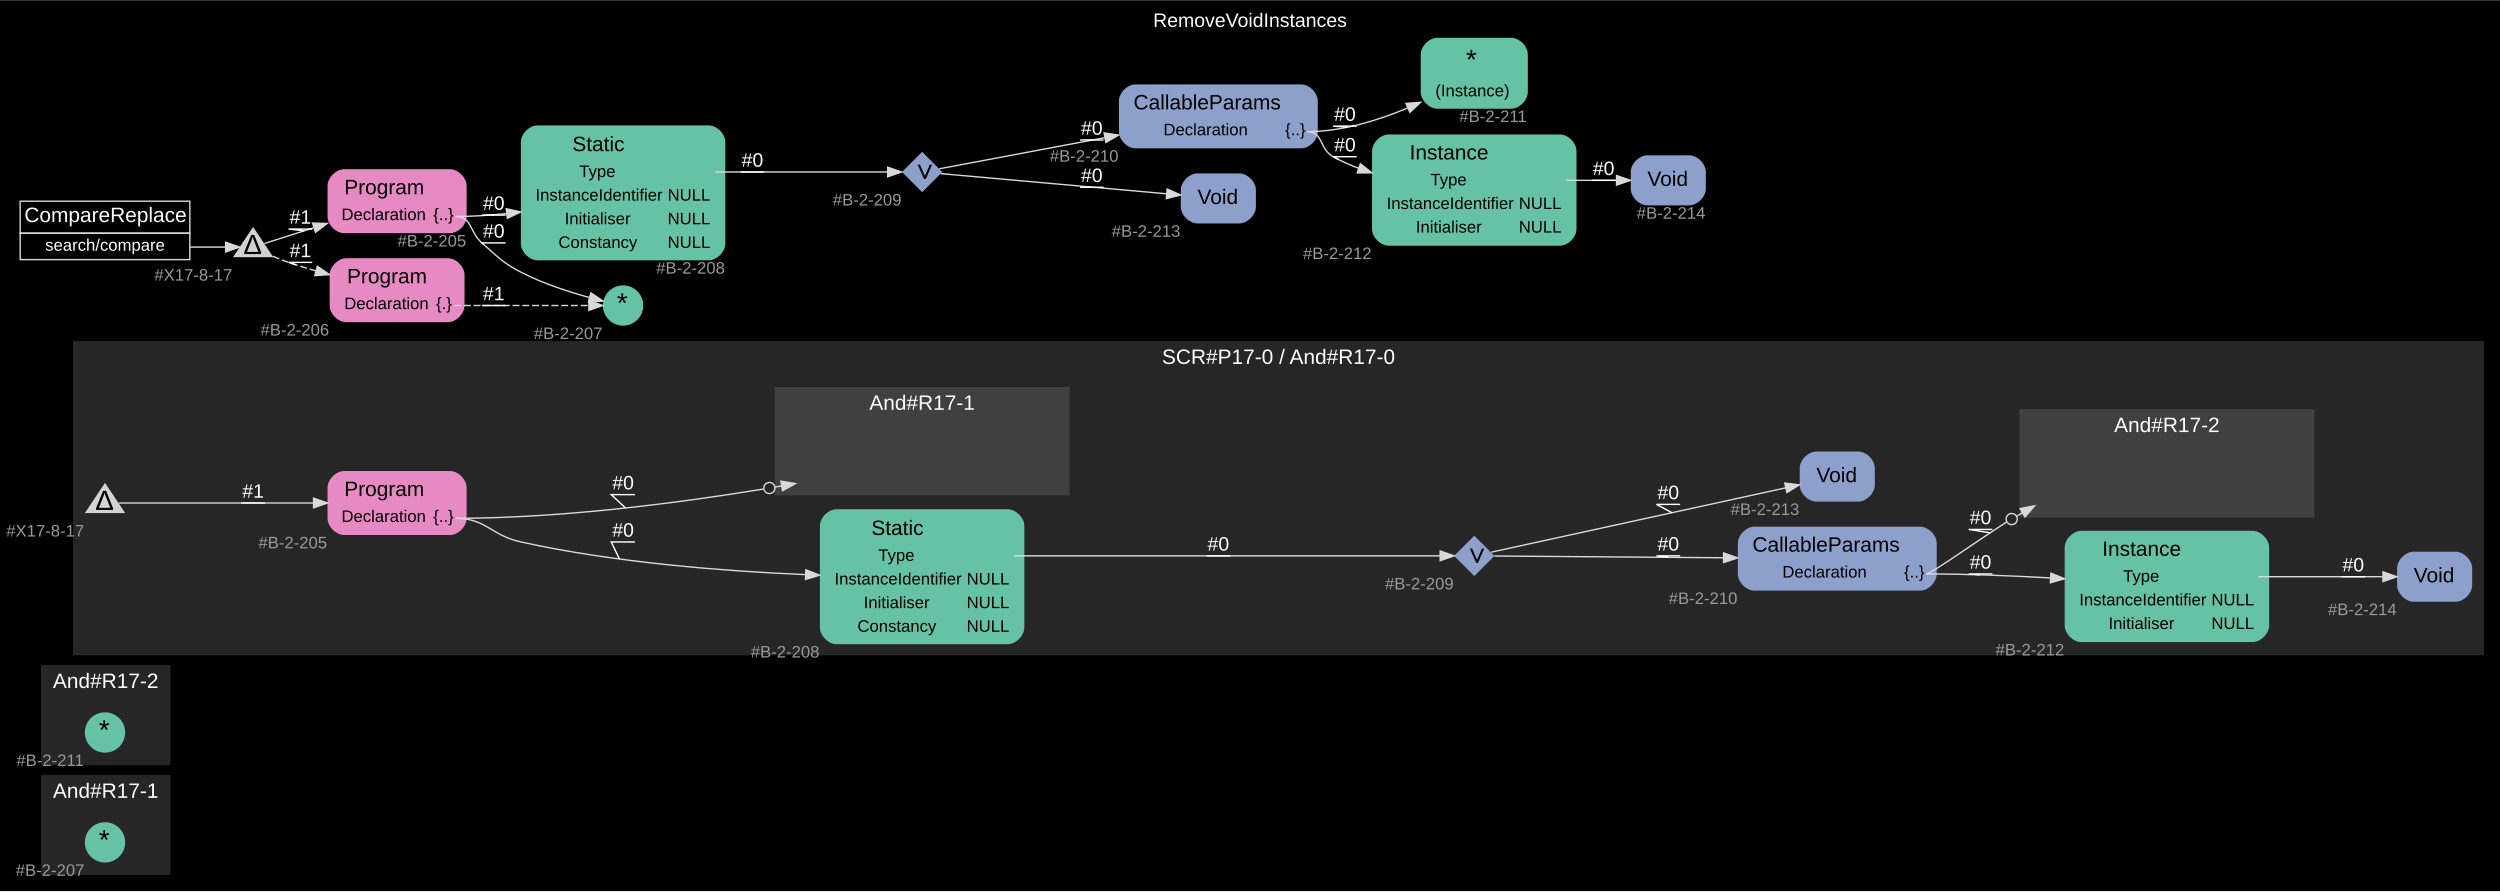
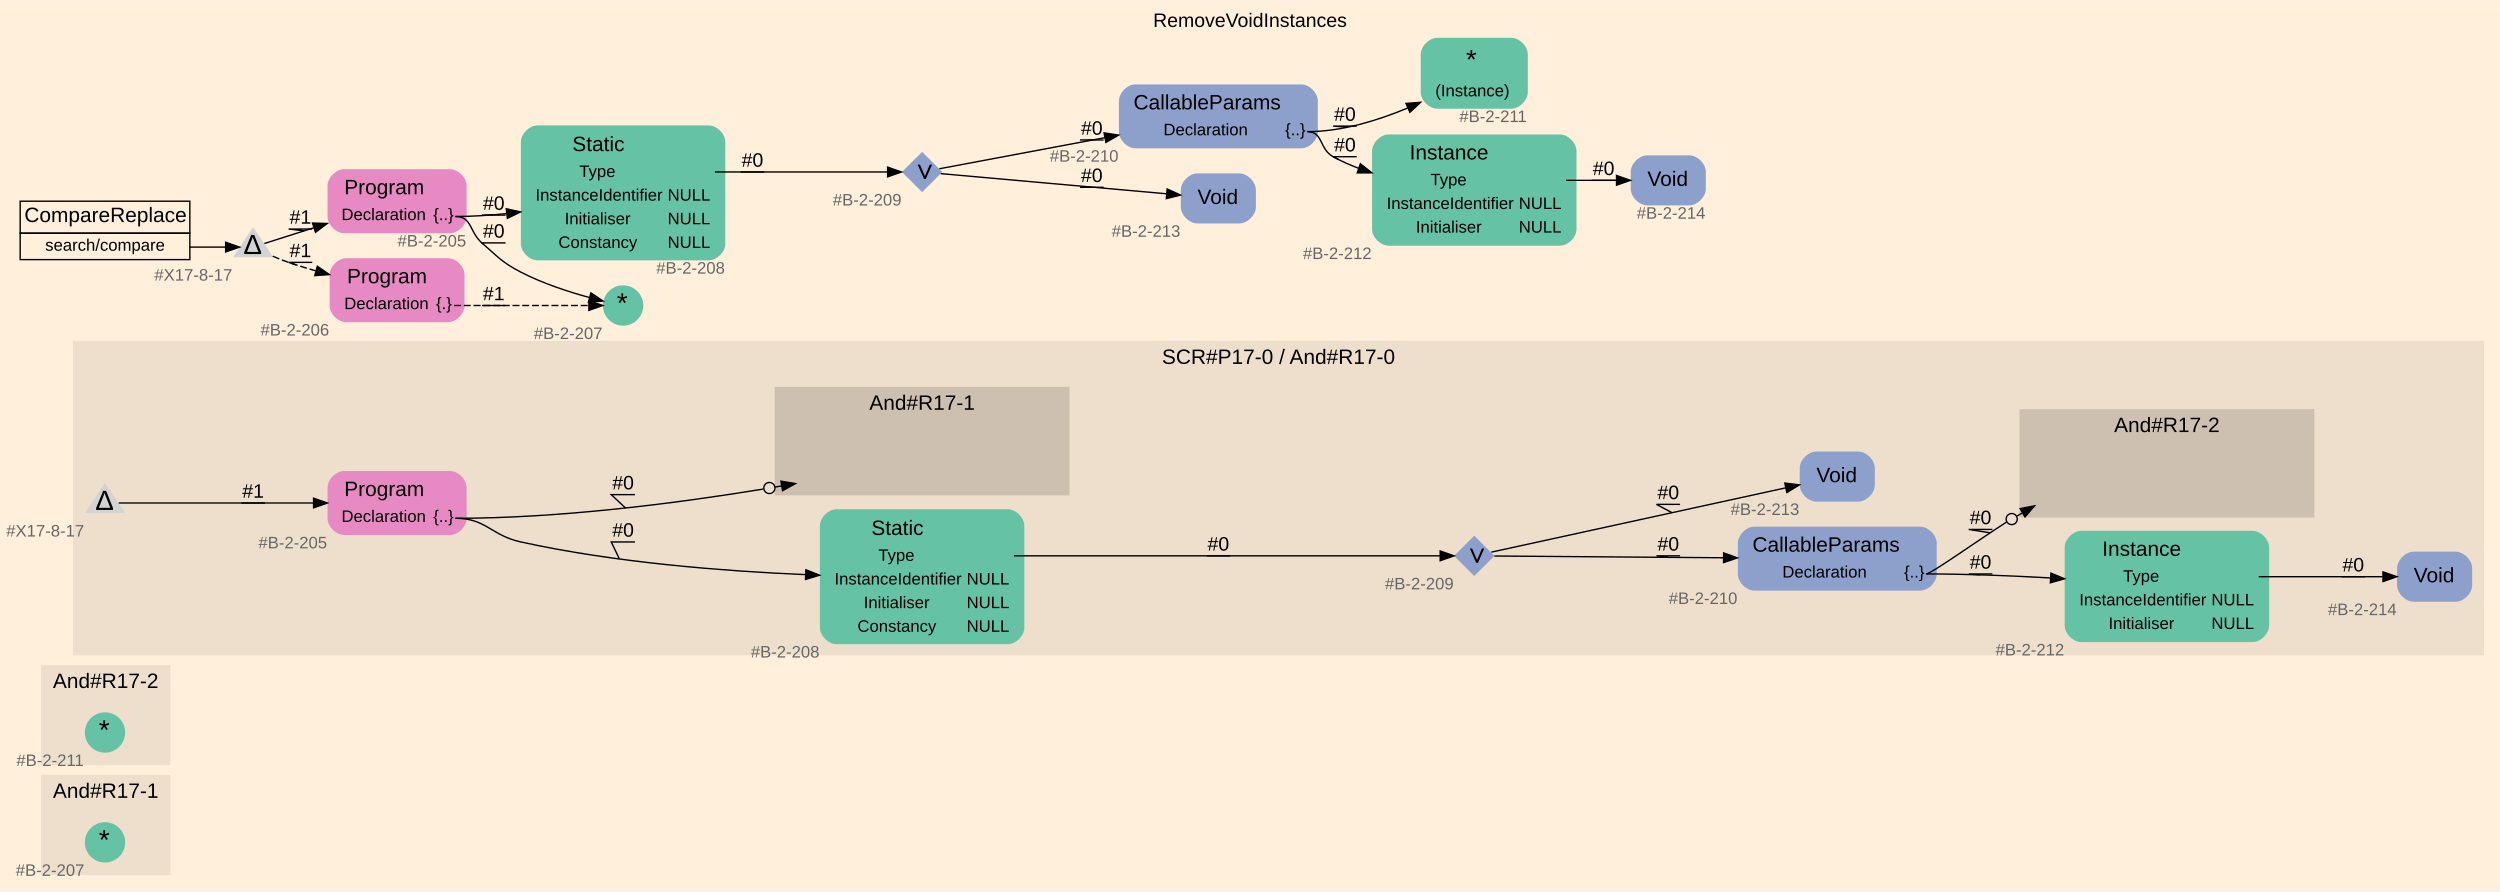
<svg xmlns="http://www.w3.org/2000/svg" width="1798pt" height="641pt" viewBox="0.00 0.00 1797.50 640.50">
  <g id="graph0" class="graph" transform="scale(1 1) rotate(0) translate(4 636.5)">
-     <polygon fill="#000000" stroke="transparent" points="-4,4 -4,-636.5 1793.5,-636.5 1793.5,4 -4,4" />
-     <text text-anchor="middle" x="894.75" y="-617.3" font-family="Arial" font-size="14.00" fill="#ffffff">RemoveVoidInstances</text>
+     <polygon fill="#ffefdb" stroke="transparent" points="-4,4 -4,-636.5 1793.5,-636.5 1793.5,4 -4,4" />
+     <text text-anchor="middle" x="894.75" y="-617.3" font-family="Arial" font-size="14.00" fill="#000000">RemoveVoidInstances</text>
    <g id="clust1" class="cluster">
-       <polygon fill="#262626" stroke="#262626" points="26,-8 26,-79 118,-79 118,-8 26,-8" />
-       <text text-anchor="middle" x="72" y="-63" font-family="Arial" font-size="15.00" fill="#ffffff">And#R17-1</text>
+       <polygon fill="#eedfcc" stroke="#eedfcc" points="26,-8 26,-79 118,-79 118,-8 26,-8" />
+       <text text-anchor="middle" x="72" y="-63" font-family="Arial" font-size="15.00" fill="#000000">And#R17-1</text>
    </g>
    <g id="clust2" class="cluster">
-       <polygon fill="#262626" stroke="#262626" points="26,-87 26,-158 118,-158 118,-87 26,-87" />
-       <text text-anchor="middle" x="72" y="-142" font-family="Arial" font-size="15.00" fill="#ffffff">And#R17-2</text>
+       <polygon fill="#eedfcc" stroke="#eedfcc" points="26,-87 26,-158 118,-158 118,-87 26,-87" />
+       <text text-anchor="middle" x="72" y="-142" font-family="Arial" font-size="15.00" fill="#000000">And#R17-2</text>
    </g>
    <g id="clust3" class="cluster">
-       <polygon fill="#262626" stroke="#262626" points="49,-166 49,-391 1781.5,-391 1781.5,-166 49,-166" />
-       <text text-anchor="middle" x="915.25" y="-375" font-family="Arial" font-size="15.00" fill="#ffffff">SCR#P17-0 / And#R17-0</text>
+       <polygon fill="#eedfcc" stroke="#eedfcc" points="49,-166 49,-391 1781.5,-391 1781.5,-166 49,-166" />
+       <text text-anchor="middle" x="915.25" y="-375" font-family="Arial" font-size="15.00" fill="#000000">SCR#P17-0 / And#R17-0</text>
    </g>
    <g id="clust4" class="cluster">
-       <polygon fill="#404040" stroke="#404040" points="553.5,-281 553.5,-358 764.5,-358 764.5,-281 553.5,-281" />
-       <text text-anchor="middle" x="659" y="-342" font-family="Arial" font-size="15.00" fill="#ffffff">And#R17-1</text>
+       <polygon fill="#cdc0b0" stroke="#cdc0b0" points="553.5,-281 553.5,-358 764.5,-358 764.5,-281 553.5,-281" />
+       <text text-anchor="middle" x="659" y="-342" font-family="Arial" font-size="15.00" fill="#000000">And#R17-1</text>
    </g>
    <g id="clust5" class="cluster">
-       <polygon fill="#404040" stroke="#404040" points="1448.5,-265 1448.5,-342 1659.5,-342 1659.5,-265 1448.5,-265" />
-       <text text-anchor="middle" x="1554" y="-326" font-family="Arial" font-size="15.00" fill="#ffffff">And#R17-2</text>
+       <polygon fill="#cdc0b0" stroke="#cdc0b0" points="1448.5,-265 1448.5,-342 1659.5,-342 1659.5,-265 1448.5,-265" />
+       <text text-anchor="middle" x="1554" y="-326" font-family="Arial" font-size="15.00" fill="#000000">And#R17-2</text>
    </g>
    <g id="node1" class="node">
      <ellipse fill="#66c2a5" stroke="#000000" stroke-width="0" cx="71.5" cy="-31" rx="14.5" ry="14.5" />
      <text text-anchor="start" x="67" y="-26" font-family="Arial" font-size="20.00" fill="#000000">*</text>
-       <text text-anchor="middle" x="32" y="-6.9" font-family="Arial" font-size="12.00" fill="#999999">#B-2-207</text>
+       <text text-anchor="middle" x="32" y="-6.9" font-family="Arial" font-size="12.00" fill="#666666">#B-2-207</text>
    </g>
    <g id="node2" class="node">
      <ellipse fill="#66c2a5" stroke="#000000" stroke-width="0" cx="71.5" cy="-110" rx="14.5" ry="14.5" />
      <text text-anchor="start" x="67" y="-105" font-family="Arial" font-size="20.00" fill="#000000">*</text>
-       <text text-anchor="middle" x="32" y="-85.9" font-family="Arial" font-size="12.00" fill="#999999">#B-2-211</text>
+       <text text-anchor="middle" x="32" y="-85.9" font-family="Arial" font-size="12.00" fill="#666666">#B-2-211</text>
    </g>
    <g id="node3" class="node">
      <polygon fill="#d3d3d3" stroke="#000000" stroke-width="0" points="71.5,-289.5 57,-267.75 86,-267.75 71.5,-289.5" />
      <text text-anchor="start" x="64.5" y="-270" font-family="Arial" font-size="20.00" fill="#000000">Δ</text>
-       <text text-anchor="middle" x="28.5" y="-250.9" font-family="Arial" font-size="12.00" fill="#999999">#X17-8-17</text>
+       <text text-anchor="middle" x="28.5" y="-250.9" font-family="Arial" font-size="12.00" fill="#666666">#X17-8-17</text>
    </g>
    <g id="node4" class="node">
      <path fill="#e78ac3" stroke="transparent" d="M319.5,-298C319.5,-298 243.5,-298 243.5,-298 237.5,-298 231.5,-292 231.5,-286 231.5,-286 231.5,-264 231.5,-264 231.5,-258 237.5,-252 243.5,-252 243.5,-252 319.5,-252 319.5,-252 325.5,-252 331.5,-258 331.5,-264 331.5,-264 331.5,-286 331.5,-286 331.5,-292 325.5,-298 319.5,-298" />
      <text text-anchor="start" x="243.5" y="-280" font-family="Arial" font-size="15.00" fill="#000000">Program</text>
      <text text-anchor="start" x="241.5" y="-261.4" font-family="Arial" font-size="12.00" fill="#000000">Declaration</text>
      <text text-anchor="start" x="307.5" y="-261.4" font-family="Arial" font-size="12.00" fill="#000000">{..}</text>
-       <text text-anchor="middle" x="206.5" y="-242.4" font-family="Arial" font-size="12.00" fill="#999999">#B-2-205</text>
+       <text text-anchor="middle" x="206.5" y="-242.4" font-family="Arial" font-size="12.00" fill="#666666">#B-2-205</text>
    </g>
    <g id="edge1" class="edge">
-       <path fill="none" stroke="#d9d9d9" d="M81.347,-275C105.951,-275 171.685,-275 221.161,-275" />
-       <polygon fill="#d9d9d9" stroke="#d9d9d9" points="221.451,-278.5 231.451,-275 221.451,-271.5 221.451,-278.5" />
-       <text text-anchor="middle" x="178" y="-278.8" font-family="Arial" font-size="14.00" fill="#ffffff">#1</text>
-       <polyline fill="none" stroke="#ffffff" points="186.5,-275 169.5,-275 178.102,-275 " />
+       <path fill="none" stroke="#000000" d="M81.347,-275C105.951,-275 171.685,-275 221.161,-275" />
+       <polygon fill="#000000" stroke="#000000" points="221.451,-278.5 231.451,-275 221.451,-271.5 221.451,-278.5" />
+       <text text-anchor="middle" x="178" y="-278.8" font-family="Arial" font-size="14.00" fill="#000000">#1</text>
+       <polyline fill="none" stroke="#000000" points="186.5,-275 169.5,-275 178.102,-275 " />
    </g>
    <g id="node6" class="node">
      <path fill="#66c2a5" stroke="transparent" d="M720.5,-270.5C720.5,-270.5 597.5,-270.5 597.5,-270.5 591.5,-270.5 585.5,-264.5 585.5,-258.5 585.5,-258.5 585.5,-185.5 585.5,-185.5 585.5,-179.5 591.5,-173.5 597.5,-173.5 597.5,-173.5 720.5,-173.5 720.5,-173.5 726.5,-173.5 732.5,-179.5 732.5,-185.5 732.5,-185.5 732.5,-258.5 732.5,-258.5 732.5,-264.5 726.5,-270.5 720.5,-270.5" />
      <text text-anchor="start" x="622.5" y="-252" font-family="Arial" font-size="15.00" fill="#000000">Static</text>
      <text text-anchor="start" x="627.5" y="-233.4" font-family="Arial" font-size="12.00" fill="#000000">Type</text>
      <text text-anchor="start" x="596" y="-216.4" font-family="Arial" font-size="12.00" fill="#000000">InstanceIdentifier</text>
      <text text-anchor="start" x="691" y="-216.4" font-family="Arial" font-size="12.00" fill="#000000">NULL</text>
      <text text-anchor="start" x="617" y="-199.4" font-family="Arial" font-size="12.00" fill="#000000">Initialiser</text>
      <text text-anchor="start" x="691" y="-199.4" font-family="Arial" font-size="12.00" fill="#000000">NULL</text>
      <text text-anchor="start" x="612.5" y="-182.4" font-family="Arial" font-size="12.00" fill="#000000">Constancy</text>
      <text text-anchor="start" x="691" y="-182.4" font-family="Arial" font-size="12.00" fill="#000000">NULL</text>
-       <text text-anchor="middle" x="560.5" y="-163.9" font-family="Arial" font-size="12.00" fill="#999999">#B-2-208</text>
+       <text text-anchor="middle" x="560.5" y="-163.9" font-family="Arial" font-size="12.00" fill="#666666">#B-2-208</text>
    </g>
    <g id="edge3" class="edge">
-       <path fill="none" stroke="#d9d9d9" d="M323.5,-264C345.713,-264 348.806,-251.777 370.5,-247 438.355,-232.058 517.027,-225.963 575.061,-223.517" />
-       <polygon fill="#d9d9d9" stroke="#d9d9d9" points="575.43,-227.006 585.285,-223.115 575.155,-220.011 575.43,-227.006" />
-       <text text-anchor="middle" x="444" y="-250.8" font-family="Arial" font-size="14.00" fill="#ffffff">#0</text>
-       <polyline fill="none" stroke="#ffffff" points="452.5,-247 435.5,-247 441.355,-234.739 " />
+       <path fill="none" stroke="#000000" d="M323.5,-264C345.713,-264 348.806,-251.777 370.5,-247 438.355,-232.058 517.027,-225.963 575.061,-223.517" />
+       <polygon fill="#000000" stroke="#000000" points="575.43,-227.006 585.285,-223.115 575.155,-220.011 575.43,-227.006" />
+       <text text-anchor="middle" x="444" y="-250.8" font-family="Arial" font-size="14.00" fill="#000000">#0</text>
+       <polyline fill="none" stroke="#000000" points="452.5,-247 435.5,-247 441.355,-234.739 " />
    </g>
    <g id="node11" class="node">
</g>
    <g id="edge2" class="edge">
-       <path fill="none" stroke="#d9d9d9" d="M323.5,-264C397.635,-264 480.243,-274.457 544.938,-285.058" />
-       <polygon fill="#d9d9d9" stroke="#d9d9d9" points="557.47,-290.731 567.914,-288.951 558.639,-283.83 557.47,-290.731" />
-       <polyline fill="none" stroke="#d9d9d9" points="558.054,-287.28 553.125,-286.445 " />
-       <ellipse fill="none" stroke="#d9d9d9" cx="549.181" cy="-285.777" rx="4" ry="4" />
-       <text text-anchor="middle" x="444" y="-284.8" font-family="Arial" font-size="14.00" fill="#ffffff">#0</text>
-       <polyline fill="none" stroke="#ffffff" points="452.5,-281 435.5,-281 445.758,-271.404 " />
+       <path fill="none" stroke="#000000" d="M323.5,-264C397.635,-264 480.243,-274.457 544.938,-285.058" />
+       <polygon fill="#000000" stroke="#000000" points="557.47,-290.731 567.914,-288.951 558.639,-283.83 557.47,-290.731" />
+       <polyline fill="none" stroke="#000000" points="558.054,-287.28 553.125,-286.445 " />
+       <ellipse fill="none" stroke="#000000" cx="549.181" cy="-285.777" rx="4" ry="4" />
+       <text text-anchor="middle" x="444" y="-284.8" font-family="Arial" font-size="14.00" fill="#000000">#0</text>
+       <polyline fill="none" stroke="#000000" points="452.5,-281 435.5,-281 445.758,-271.404 " />
    </g>
    <g id="node5" class="node">
+       <polygon fill="#8da0cb" stroke="#000000" stroke-width="0" points="1056,-251.5 1041.5,-237 1056,-222.5 1070.5,-237 1056,-251.5" />
+       <text text-anchor="start" x="1048" y="-232" font-family="Arial" font-size="20.00" fill="#000000">∨</text>
+       <text text-anchor="middle" x="1016.5" y="-212.9" font-family="Arial" font-size="12.00" fill="#666666">#B-2-209</text>
+     </g>
+     <g id="node8" class="node">
+       <path fill="#8da0cb" stroke="transparent" d="M1376.5,-258C1376.5,-258 1257.5,-258 1257.5,-258 1251.5,-258 1245.5,-252 1245.5,-246 1245.5,-246 1245.5,-224 1245.5,-224 1245.5,-218 1251.5,-212 1257.5,-212 1257.5,-212 1376.5,-212 1376.5,-212 1382.5,-212 1388.5,-218 1388.5,-224 1388.5,-224 1388.5,-246 1388.5,-246 1388.5,-252 1382.5,-258 1376.5,-258" />
+       <text text-anchor="start" x="1256" y="-240" font-family="Arial" font-size="15.00" fill="#000000">CallableParams</text>
+       <text text-anchor="start" x="1277.5" y="-221.4" font-family="Arial" font-size="12.00" fill="#000000">Declaration</text>
+       <text text-anchor="start" x="1365" y="-221.4" font-family="Arial" font-size="12.00" fill="#000000">{..}</text>
+       <text text-anchor="middle" x="1220.5" y="-202.4" font-family="Arial" font-size="12.00" fill="#666666">#B-2-210</text>
+     </g>
+     <g id="edge4" class="edge">
+       <path fill="none" stroke="#000000" d="M1070.404,-236.89C1101.317,-236.653 1176.012,-236.08 1235.15,-235.627" />
+       <polygon fill="#000000" stroke="#000000" points="1235.274,-239.126 1245.246,-235.55 1235.22,-232.127 1235.274,-239.126" />
+       <text text-anchor="middle" x="1195.5" y="-240.8" font-family="Arial" font-size="14.00" fill="#000000">#0</text>
+       <polyline fill="none" stroke="#000000" points="1204,-237 1187,-237 1195.468,-235.931 " />
+     </g>
+     <g id="node10" class="node">
+       <path fill="#8da0cb" stroke="transparent" d="M1332,-312C1332,-312 1302,-312 1302,-312 1296,-312 1290,-306 1290,-300 1290,-300 1290,-288 1290,-288 1290,-282 1296,-276 1302,-276 1302,-276 1332,-276 1332,-276 1338,-276 1344,-282 1344,-288 1344,-288 1344,-300 1344,-300 1344,-306 1338,-312 1332,-312" />
+       <text text-anchor="start" x="1302" y="-290" font-family="Arial" font-size="15.00" fill="#000000">Void</text>
+       <text text-anchor="middle" x="1265" y="-266.4" font-family="Arial" font-size="12.00" fill="#666666">#B-2-213</text>
+     </g>
+     <g id="edge5" class="edge">
+       <path fill="none" stroke="#000000" d="M1068.238,-239.673C1105.775,-247.87 1220.34,-272.89 1280.001,-285.92" />
+       <polygon fill="#000000" stroke="#000000" points="1279.262,-289.341 1289.778,-288.055 1280.755,-282.502 1279.262,-289.341" />
+       <text text-anchor="middle" x="1195.5" y="-277.8" font-family="Arial" font-size="14.00" fill="#000000">#0</text>
+       <polyline fill="none" stroke="#000000" points="1204,-274 1187,-274 1198.123,-268.038 " />
+     </g>
+     <g id="edge6" class="edge">
+       <path fill="none" stroke="#000000" d="M725,-237C839.512,-237 976.308,-237 1031.312,-237" />
+       <polygon fill="#000000" stroke="#000000" points="1031.481,-240.5 1041.481,-237 1031.481,-233.5 1031.481,-240.5" />
+       <text text-anchor="middle" x="872" y="-240.8" font-family="Arial" font-size="14.00" fill="#000000">#0</text>
+       <polyline fill="none" stroke="#000000" points="880.5,-237 863.5,-237 871.993,-237 " />
+     </g>
+     <g id="node7" class="node">
      <path fill="#66c2a5" stroke="transparent" d="M1615.5,-255C1615.5,-255 1492.5,-255 1492.5,-255 1486.5,-255 1480.5,-249 1480.5,-243 1480.5,-243 1480.5,-187 1480.5,-187 1480.5,-181 1486.5,-175 1492.5,-175 1492.5,-175 1615.5,-175 1615.5,-175 1621.5,-175 1627.5,-181 1627.5,-187 1627.5,-187 1627.5,-243 1627.5,-243 1627.5,-249 1621.5,-255 1615.5,-255" />
      <text text-anchor="start" x="1507.5" y="-237" font-family="Arial" font-size="15.00" fill="#000000">Instance</text>
      <text text-anchor="start" x="1522.5" y="-218.4" font-family="Arial" font-size="12.00" fill="#000000">Type</text>
      <text text-anchor="start" x="1491" y="-201.4" font-family="Arial" font-size="12.00" fill="#000000">InstanceIdentifier</text>
      <text text-anchor="start" x="1586" y="-201.4" font-family="Arial" font-size="12.00" fill="#000000">NULL</text>
      <text text-anchor="start" x="1512" y="-184.4" font-family="Arial" font-size="12.00" fill="#000000">Initialiser</text>
      <text text-anchor="start" x="1586" y="-184.4" font-family="Arial" font-size="12.00" fill="#000000">NULL</text>
-       <text text-anchor="middle" x="1455.5" y="-165.4" font-family="Arial" font-size="12.00" fill="#999999">#B-2-212</text>
-     </g>
-     <g id="node7" class="node">
+       <text text-anchor="middle" x="1455.5" y="-165.4" font-family="Arial" font-size="12.00" fill="#666666">#B-2-212</text>
+     </g>
+     <g id="node9" class="node">
      <path fill="#8da0cb" stroke="transparent" d="M1761.5,-240C1761.5,-240 1731.5,-240 1731.5,-240 1725.5,-240 1719.5,-234 1719.5,-228 1719.5,-228 1719.5,-216 1719.5,-216 1719.5,-210 1725.5,-204 1731.5,-204 1731.5,-204 1761.5,-204 1761.5,-204 1767.5,-204 1773.5,-210 1773.5,-216 1773.5,-216 1773.5,-228 1773.5,-228 1773.5,-234 1767.5,-240 1761.5,-240" />
      <text text-anchor="start" x="1731.5" y="-218" font-family="Arial" font-size="15.00" fill="#000000">Void</text>
-       <text text-anchor="middle" x="1694.5" y="-194.4" font-family="Arial" font-size="12.00" fill="#999999">#B-2-214</text>
-     </g>
-     <g id="edge4" class="edge">
-       <path fill="none" stroke="#d9d9d9" d="M1620,-222C1649.978,-222 1683.952,-222 1709.138,-222" />
-       <polygon fill="#d9d9d9" stroke="#d9d9d9" points="1709.356,-225.5 1719.356,-222 1709.356,-218.5 1709.356,-225.5" />
-       <text text-anchor="middle" x="1688" y="-225.8" font-family="Arial" font-size="14.00" fill="#ffffff">#0</text>
-       <polyline fill="none" stroke="#ffffff" points="1696.5,-222 1679.5,-222 1688.969,-222 " />
-     </g>
-     <g id="node8" class="node">
-       <polygon fill="#8da0cb" stroke="#000000" stroke-width="0" points="1056,-251.5 1041.5,-237 1056,-222.5 1070.5,-237 1056,-251.5" />
-       <text text-anchor="start" x="1048" y="-232" font-family="Arial" font-size="20.00" fill="#000000">∨</text>
-       <text text-anchor="middle" x="1016.5" y="-212.9" font-family="Arial" font-size="12.00" fill="#999999">#B-2-209</text>
-     </g>
-     <g id="edge5" class="edge">
-       <path fill="none" stroke="#d9d9d9" d="M725,-237C839.512,-237 976.308,-237 1031.312,-237" />
-       <polygon fill="#d9d9d9" stroke="#d9d9d9" points="1031.481,-240.5 1041.481,-237 1031.481,-233.5 1031.481,-240.5" />
-       <text text-anchor="middle" x="872" y="-240.8" font-family="Arial" font-size="14.00" fill="#ffffff">#0</text>
-       <polyline fill="none" stroke="#ffffff" points="880.5,-237 863.5,-237 871.993,-237 " />
-     </g>
-     <g id="node9" class="node">
-       <path fill="#8da0cb" stroke="transparent" d="M1376.5,-258C1376.5,-258 1257.5,-258 1257.5,-258 1251.5,-258 1245.5,-252 1245.5,-246 1245.5,-246 1245.5,-224 1245.5,-224 1245.5,-218 1251.5,-212 1257.5,-212 1257.5,-212 1376.5,-212 1376.5,-212 1382.5,-212 1388.5,-218 1388.5,-224 1388.5,-224 1388.5,-246 1388.5,-246 1388.5,-252 1382.5,-258 1376.5,-258" />
-       <text text-anchor="start" x="1256" y="-240" font-family="Arial" font-size="15.00" fill="#000000">CallableParams</text>
-       <text text-anchor="start" x="1277.5" y="-221.4" font-family="Arial" font-size="12.00" fill="#000000">Declaration</text>
-       <text text-anchor="start" x="1365" y="-221.4" font-family="Arial" font-size="12.00" fill="#000000">{..}</text>
-       <text text-anchor="middle" x="1220.5" y="-202.4" font-family="Arial" font-size="12.00" fill="#999999">#B-2-210</text>
-     </g>
-     <g id="edge6" class="edge">
-       <path fill="none" stroke="#d9d9d9" d="M1070.404,-236.89C1101.317,-236.653 1176.012,-236.08 1235.15,-235.627" />
-       <polygon fill="#d9d9d9" stroke="#d9d9d9" points="1235.274,-239.126 1245.246,-235.55 1235.22,-232.127 1235.274,-239.126" />
-       <text text-anchor="middle" x="1195.5" y="-240.8" font-family="Arial" font-size="14.00" fill="#ffffff">#0</text>
-       <polyline fill="none" stroke="#ffffff" points="1204,-237 1187,-237 1195.468,-235.931 " />
-     </g>
-     <g id="node10" class="node">
-       <path fill="#8da0cb" stroke="transparent" d="M1332,-312C1332,-312 1302,-312 1302,-312 1296,-312 1290,-306 1290,-300 1290,-300 1290,-288 1290,-288 1290,-282 1296,-276 1302,-276 1302,-276 1332,-276 1332,-276 1338,-276 1344,-282 1344,-288 1344,-288 1344,-300 1344,-300 1344,-306 1338,-312 1332,-312" />
-       <text text-anchor="start" x="1302" y="-290" font-family="Arial" font-size="15.00" fill="#000000">Void</text>
-       <text text-anchor="middle" x="1265" y="-266.4" font-family="Arial" font-size="12.00" fill="#999999">#B-2-213</text>
+       <text text-anchor="middle" x="1694.5" y="-194.4" font-family="Arial" font-size="12.00" fill="#666666">#B-2-214</text>
    </g>
    <g id="edge7" class="edge">
-       <path fill="none" stroke="#d9d9d9" d="M1068.238,-239.673C1105.775,-247.87 1220.34,-272.89 1280.001,-285.92" />
-       <polygon fill="#d9d9d9" stroke="#d9d9d9" points="1279.262,-289.341 1289.778,-288.055 1280.755,-282.502 1279.262,-289.341" />
-       <text text-anchor="middle" x="1195.5" y="-277.8" font-family="Arial" font-size="14.00" fill="#ffffff">#0</text>
-       <polyline fill="none" stroke="#ffffff" points="1204,-274 1187,-274 1198.123,-268.038 " />
+       <path fill="none" stroke="#000000" d="M1620,-222C1649.978,-222 1683.952,-222 1709.138,-222" />
+       <polygon fill="#000000" stroke="#000000" points="1709.356,-225.5 1719.356,-222 1709.356,-218.5 1709.356,-225.5" />
+       <text text-anchor="middle" x="1688" y="-225.8" font-family="Arial" font-size="14.00" fill="#000000">#0</text>
+       <polyline fill="none" stroke="#000000" points="1696.5,-222 1679.5,-222 1688.969,-222 " />
    </g>
    <g id="edge9" class="edge">
-       <path fill="none" stroke="#d9d9d9" d="M1381,-224C1410.063,-224 1441.834,-222.718 1470.129,-221.121" />
-       <polygon fill="#d9d9d9" stroke="#d9d9d9" points="1470.607,-224.599 1480.385,-220.52 1470.197,-217.611 1470.607,-224.599" />
-       <text text-anchor="middle" x="1420" y="-227.8" font-family="Arial" font-size="14.00" fill="#ffffff">#0</text>
-       <polyline fill="none" stroke="#ffffff" points="1428.5,-224 1411.5,-224 1419.473,-223.367 " />
+       <path fill="none" stroke="#000000" d="M1381,-224C1410.063,-224 1441.834,-222.718 1470.129,-221.121" />
+       <polygon fill="#000000" stroke="#000000" points="1470.607,-224.599 1480.385,-220.52 1470.197,-217.611 1470.607,-224.599" />
+       <text text-anchor="middle" x="1420" y="-227.8" font-family="Arial" font-size="14.00" fill="#000000">#0</text>
+       <polyline fill="none" stroke="#000000" points="1428.5,-224 1411.5,-224 1419.473,-223.367 " />
    </g>
    <g id="node12" class="node">
</g>
    <g id="edge8" class="edge">
-       <path fill="none" stroke="#d9d9d9" d="M1381,-224C1384.257,-224 1415.887,-246.591 1438.659,-261.279" />
-       <polygon fill="#d9d9d9" stroke="#d9d9d9" points="1448.451,-270.992 1458.859,-272.974 1451.958,-264.934 1448.451,-270.992" />
-       <polyline fill="none" stroke="#d9d9d9" points="1450.205,-267.963 1445.877,-265.458 " />
-       <ellipse fill="none" stroke="#d9d9d9" cx="1442.416" cy="-263.454" rx="4" ry="4" />
-       <text text-anchor="middle" x="1420" y="-259.8" font-family="Arial" font-size="14.00" fill="#ffffff">#0</text>
-       <polyline fill="none" stroke="#ffffff" points="1428.5,-256 1411.5,-256 1426.9,-253.546 " />
+       <path fill="none" stroke="#000000" d="M1381,-224C1384.257,-224 1415.887,-246.591 1438.659,-261.279" />
+       <polygon fill="#000000" stroke="#000000" points="1448.451,-270.992 1458.859,-272.974 1451.958,-264.934 1448.451,-270.992" />
+       <polyline fill="none" stroke="#000000" points="1450.205,-267.963 1445.877,-265.458 " />
+       <ellipse fill="none" stroke="#000000" cx="1442.416" cy="-263.454" rx="4" ry="4" />
+       <text text-anchor="middle" x="1420" y="-259.8" font-family="Arial" font-size="14.00" fill="#000000">#0</text>
+       <polyline fill="none" stroke="#000000" points="1428.5,-256 1411.5,-256 1426.9,-253.546 " />
    </g>
    <g id="node13" class="node">
-       <polygon fill="#000000" stroke="transparent" points="140.5,-496 2.5,-496 2.5,-446 140.5,-446 140.5,-496" />
-       <polygon fill="none" stroke="#d9d9d9" points="10.5,-469 10.5,-492 132.5,-492 132.5,-469 10.5,-469" />
-       <text text-anchor="start" x="13.5" y="-477" font-family="Arial" font-size="15.00" fill="#ffffff">CompareReplace</text>
-       <polygon fill="none" stroke="#d9d9d9" points="10.5,-450 10.5,-469 132.5,-469 132.5,-450 10.5,-450" />
-       <text text-anchor="start" x="28.5" y="-456.4" font-family="Arial" font-size="12.00" fill="#ffffff">search/compare</text>
+       <polygon fill="#ffefdb" stroke="transparent" points="140.5,-496 2.5,-496 2.5,-446 140.5,-446 140.5,-496" />
+       <polygon fill="none" stroke="#000000" points="10.5,-469 10.5,-492 132.5,-492 132.5,-469 10.5,-469" />
+       <text text-anchor="start" x="13.5" y="-477" font-family="Arial" font-size="15.00" fill="#000000">CompareReplace</text>
+       <polygon fill="none" stroke="#000000" points="10.5,-450 10.5,-469 132.5,-469 132.5,-450 10.5,-450" />
+       <text text-anchor="start" x="28.5" y="-456.4" font-family="Arial" font-size="12.00" fill="#000000">search/compare</text>
    </g>
    <g id="node14" class="node">
      <polygon fill="#d3d3d3" stroke="#000000" stroke-width="0" points="178,-473.5 163.5,-451.75 192.5,-451.75 178,-473.5" />
      <text text-anchor="start" x="171" y="-454" font-family="Arial" font-size="20.00" fill="#000000">Δ</text>
-       <text text-anchor="middle" x="135" y="-434.9" font-family="Arial" font-size="12.00" fill="#999999">#X17-8-17</text>
+       <text text-anchor="middle" x="135" y="-434.9" font-family="Arial" font-size="12.00" fill="#666666">#X17-8-17</text>
    </g>
    <g id="edge10" class="edge">
-       <path fill="none" stroke="#d9d9d9" d="M132.5,-459C140.876,-459 150.119,-459 158.074,-459" />
-       <polygon fill="#d9d9d9" stroke="#d9d9d9" points="158.237,-462.5 168.237,-459 158.237,-455.5 158.237,-462.5" />
+       <path fill="none" stroke="#000000" d="M132.5,-459C140.876,-459 150.119,-459 158.074,-459" />
+       <polygon fill="#000000" stroke="#000000" points="158.237,-462.5 168.237,-459 158.237,-455.5 158.237,-462.5" />
    </g>
    <g id="node15" class="node">
      <path fill="#e78ac3" stroke="transparent" d="M319.5,-515C319.5,-515 243.5,-515 243.5,-515 237.5,-515 231.5,-509 231.5,-503 231.5,-503 231.5,-481 231.5,-481 231.5,-475 237.5,-469 243.5,-469 243.5,-469 319.5,-469 319.5,-469 325.5,-469 331.5,-475 331.5,-481 331.5,-481 331.5,-503 331.5,-503 331.5,-509 325.5,-515 319.5,-515" />
      <text text-anchor="start" x="243.5" y="-497" font-family="Arial" font-size="15.00" fill="#000000">Program</text>
      <text text-anchor="start" x="241.5" y="-478.4" font-family="Arial" font-size="12.00" fill="#000000">Declaration</text>
      <text text-anchor="start" x="307.5" y="-478.4" font-family="Arial" font-size="12.00" fill="#000000">{..}</text>
-       <text text-anchor="middle" x="306.5" y="-459.4" font-family="Arial" font-size="12.00" fill="#999999">#B-2-205</text>
+       <text text-anchor="middle" x="306.5" y="-459.4" font-family="Arial" font-size="12.00" fill="#666666">#B-2-205</text>
    </g>
    <g id="edge11" class="edge">
-       <path fill="none" stroke="#d9d9d9" d="M186.121,-461.589C194.214,-464.17 207.43,-468.384 221.481,-472.864" />
-       <polygon fill="#d9d9d9" stroke="#d9d9d9" points="220.699,-476.288 231.29,-475.991 222.825,-469.618 220.699,-476.288" />
-       <text text-anchor="middle" x="212" y="-475.8" font-family="Arial" font-size="14.00" fill="#ffffff">#1</text>
-       <polyline fill="none" stroke="#ffffff" points="220.5,-472 203.5,-472 214.652,-470.686 " />
+       <path fill="none" stroke="#000000" d="M186.121,-461.589C194.214,-464.17 207.43,-468.384 221.481,-472.864" />
+       <polygon fill="#000000" stroke="#000000" points="220.699,-476.288 231.29,-475.991 222.825,-469.618 220.699,-476.288" />
+       <text text-anchor="middle" x="212" y="-475.8" font-family="Arial" font-size="14.00" fill="#000000">#1</text>
+       <polyline fill="none" stroke="#000000" points="220.5,-472 203.5,-472 214.652,-470.686 " />
    </g>
    <g id="node24" class="node">
      <path fill="#e78ac3" stroke="transparent" d="M318,-451C318,-451 245,-451 245,-451 239,-451 233,-445 233,-439 233,-439 233,-417 233,-417 233,-411 239,-405 245,-405 245,-405 318,-405 318,-405 324,-405 330,-411 330,-417 330,-417 330,-439 330,-439 330,-445 324,-451 318,-451" />
      <text text-anchor="start" x="245.5" y="-433" font-family="Arial" font-size="15.00" fill="#000000">Program</text>
      <text text-anchor="start" x="243.5" y="-414.4" font-family="Arial" font-size="12.00" fill="#000000">Declaration</text>
      <text text-anchor="start" x="309.5" y="-414.4" font-family="Arial" font-size="12.00" fill="#000000">{.}</text>
-       <text text-anchor="middle" x="208" y="-395.4" font-family="Arial" font-size="12.00" fill="#999999">#B-2-206</text>
+       <text text-anchor="middle" x="208" y="-395.4" font-family="Arial" font-size="12.00" fill="#666666">#B-2-206</text>
    </g>
    <g id="edge12" class="edge">
-       <path fill="none" stroke="#d9d9d9" stroke-dasharray="5,2" d="M192.142,-452.434C195.798,-450.866 199.759,-449.278 203.5,-448 209.811,-445.844 216.478,-443.798 223.15,-441.894" />
-       <polygon fill="#d9d9d9" stroke="#d9d9d9" points="224.176,-445.242 232.887,-439.212 222.316,-438.494 224.176,-445.242" />
-       <text text-anchor="middle" x="212" y="-451.8" font-family="Arial" font-size="14.00" fill="#ffffff">#1</text>
-       <polyline fill="none" stroke="#ffffff" points="220.5,-448 203.5,-448 208.901,-446.208 " />
+       <path fill="none" stroke="#000000" stroke-dasharray="5,2" d="M192.142,-452.434C195.798,-450.866 199.759,-449.278 203.5,-448 209.811,-445.844 216.478,-443.798 223.15,-441.894" />
+       <polygon fill="#000000" stroke="#000000" points="224.176,-445.242 232.887,-439.212 222.316,-438.494 224.176,-445.242" />
+       <text text-anchor="middle" x="212" y="-451.8" font-family="Arial" font-size="14.00" fill="#000000">#1</text>
+       <polyline fill="none" stroke="#000000" points="220.5,-448 203.5,-448 208.901,-446.208 " />
    </g>
    <g id="node16" class="node">
      <ellipse fill="#66c2a5" stroke="#000000" stroke-width="0" cx="444" cy="-417" rx="14.5" ry="14.5" />
      <text text-anchor="start" x="439.5" y="-412" font-family="Arial" font-size="20.00" fill="#000000">*</text>
-       <text text-anchor="middle" x="404.5" y="-392.9" font-family="Arial" font-size="12.00" fill="#999999">#B-2-207</text>
+       <text text-anchor="middle" x="404.5" y="-392.9" font-family="Arial" font-size="12.00" fill="#666666">#B-2-207</text>
    </g>
    <g id="edge13" class="edge">
-       <path fill="none" stroke="#d9d9d9" d="M323.5,-481C335.442,-481 333.478,-469.825 342.5,-462 354.252,-451.808 356.699,-448.177 370.5,-441 386.121,-432.877 405.029,-426.777 419.756,-422.76" />
-       <polygon fill="#d9d9d9" stroke="#d9d9d9" points="420.829,-426.098 429.633,-420.204 419.075,-419.321 420.829,-426.098" />
-       <text text-anchor="middle" x="351" y="-465.8" font-family="Arial" font-size="14.00" fill="#ffffff">#0</text>
-       <polyline fill="none" stroke="#ffffff" points="359.5,-462 342.5,-462 343.575,-461.063 " />
+       <path fill="none" stroke="#000000" d="M323.5,-481C335.442,-481 333.478,-469.825 342.5,-462 354.252,-451.808 356.699,-448.177 370.5,-441 386.121,-432.877 405.029,-426.777 419.756,-422.76" />
+       <polygon fill="#000000" stroke="#000000" points="420.829,-426.098 429.633,-420.204 419.075,-419.321 420.829,-426.098" />
+       <text text-anchor="middle" x="351" y="-465.8" font-family="Arial" font-size="14.00" fill="#000000">#0</text>
+       <polyline fill="none" stroke="#000000" points="359.5,-462 342.5,-462 343.575,-461.063 " />
    </g>
    <g id="node17" class="node">
      <path fill="#66c2a5" stroke="transparent" d="M505.5,-546.5C505.5,-546.5 382.5,-546.5 382.5,-546.5 376.5,-546.5 370.5,-540.5 370.5,-534.5 370.5,-534.5 370.5,-461.5 370.5,-461.5 370.5,-455.5 376.5,-449.5 382.5,-449.5 382.5,-449.5 505.5,-449.5 505.5,-449.5 511.5,-449.5 517.5,-455.5 517.5,-461.5 517.5,-461.5 517.5,-534.5 517.5,-534.5 517.5,-540.5 511.5,-546.5 505.5,-546.5" />
      <text text-anchor="start" x="407.5" y="-528" font-family="Arial" font-size="15.00" fill="#000000">Static</text>
      <text text-anchor="start" x="412.5" y="-509.4" font-family="Arial" font-size="12.00" fill="#000000">Type</text>
      <text text-anchor="start" x="381" y="-492.4" font-family="Arial" font-size="12.00" fill="#000000">InstanceIdentifier</text>
      <text text-anchor="start" x="476" y="-492.4" font-family="Arial" font-size="12.00" fill="#000000">NULL</text>
      <text text-anchor="start" x="402" y="-475.4" font-family="Arial" font-size="12.00" fill="#000000">Initialiser</text>
      <text text-anchor="start" x="476" y="-475.4" font-family="Arial" font-size="12.00" fill="#000000">NULL</text>
      <text text-anchor="start" x="397.5" y="-458.4" font-family="Arial" font-size="12.00" fill="#000000">Constancy</text>
      <text text-anchor="start" x="476" y="-458.4" font-family="Arial" font-size="12.00" fill="#000000">NULL</text>
-       <text text-anchor="middle" x="492.5" y="-439.9" font-family="Arial" font-size="12.00" fill="#999999">#B-2-208</text>
+       <text text-anchor="middle" x="492.5" y="-439.9" font-family="Arial" font-size="12.00" fill="#666666">#B-2-208</text>
    </g>
    <g id="edge14" class="edge">
-       <path fill="none" stroke="#d9d9d9" d="M323.5,-481C335.384,-481 347.863,-481.821 360.103,-483.102" />
-       <polygon fill="#d9d9d9" stroke="#d9d9d9" points="359.974,-486.61 370.309,-484.278 360.775,-479.656 359.974,-486.61" />
-       <text text-anchor="middle" x="351" y="-485.8" font-family="Arial" font-size="14.00" fill="#ffffff">#0</text>
-       <polyline fill="none" stroke="#ffffff" points="359.5,-482 342.5,-482 351.468,-482.281 " />
+       <path fill="none" stroke="#000000" d="M323.5,-481C335.384,-481 347.863,-481.821 360.103,-483.102" />
+       <polygon fill="#000000" stroke="#000000" points="359.974,-486.61 370.309,-484.278 360.775,-479.656 359.974,-486.61" />
+       <text text-anchor="middle" x="351" y="-485.8" font-family="Arial" font-size="14.00" fill="#000000">#0</text>
+       <polyline fill="none" stroke="#000000" points="359.5,-482 342.5,-482 351.468,-482.281 " />
    </g>
    <g id="node18" class="node">
      <polygon fill="#8da0cb" stroke="#000000" stroke-width="0" points="659,-527.5 644.5,-513 659,-498.5 673.5,-513 659,-527.5" />
      <text text-anchor="start" x="651" y="-508" font-family="Arial" font-size="20.00" fill="#000000">∨</text>
-       <text text-anchor="middle" x="619.5" y="-488.9" font-family="Arial" font-size="12.00" fill="#999999">#B-2-209</text>
+       <text text-anchor="middle" x="619.5" y="-488.9" font-family="Arial" font-size="12.00" fill="#666666">#B-2-209</text>
    </g>
    <g id="edge15" class="edge">
-       <path fill="none" stroke="#d9d9d9" d="M510,-513C553.582,-513 604.334,-513 633.942,-513" />
-       <polygon fill="#d9d9d9" stroke="#d9d9d9" points="634.196,-516.5 644.196,-513 634.196,-509.5 634.196,-516.5" />
-       <text text-anchor="middle" x="537" y="-516.8" font-family="Arial" font-size="14.00" fill="#ffffff">#0</text>
-       <polyline fill="none" stroke="#ffffff" points="545.5,-513 528.5,-513 536.677,-513 " />
+       <path fill="none" stroke="#000000" d="M510,-513C553.582,-513 604.334,-513 633.942,-513" />
+       <polygon fill="#000000" stroke="#000000" points="634.196,-516.5 644.196,-513 634.196,-509.5 634.196,-516.5" />
+       <text text-anchor="middle" x="537" y="-516.8" font-family="Arial" font-size="14.00" fill="#000000">#0</text>
+       <polyline fill="none" stroke="#000000" points="545.5,-513 528.5,-513 536.677,-513 " />
    </g>
    <g id="node19" class="node">
      <path fill="#8da0cb" stroke="transparent" d="M931.5,-576C931.5,-576 812.5,-576 812.5,-576 806.5,-576 800.5,-570 800.5,-564 800.5,-564 800.5,-542 800.5,-542 800.5,-536 806.5,-530 812.5,-530 812.5,-530 931.5,-530 931.5,-530 937.5,-530 943.5,-536 943.5,-542 943.5,-542 943.5,-564 943.5,-564 943.5,-570 937.5,-576 931.5,-576" />
      <text text-anchor="start" x="811" y="-558" font-family="Arial" font-size="15.00" fill="#000000">CallableParams</text>
      <text text-anchor="start" x="832.5" y="-539.4" font-family="Arial" font-size="12.00" fill="#000000">Declaration</text>
      <text text-anchor="start" x="920" y="-539.4" font-family="Arial" font-size="12.00" fill="#000000">{..}</text>
-       <text text-anchor="middle" x="775.5" y="-520.4" font-family="Arial" font-size="12.00" fill="#999999">#B-2-210</text>
+       <text text-anchor="middle" x="775.5" y="-520.4" font-family="Arial" font-size="12.00" fill="#666666">#B-2-210</text>
    </g>
    <g id="edge16" class="edge">
-       <path fill="none" stroke="#d9d9d9" d="M671.372,-515.323C694.361,-519.641 745.406,-529.226 790.252,-537.648" />
-       <polygon fill="#d9d9d9" stroke="#d9d9d9" points="789.832,-541.13 800.306,-539.536 791.124,-534.251 789.832,-541.13" />
-       <text text-anchor="middle" x="781" y="-539.8" font-family="Arial" font-size="14.00" fill="#ffffff">#0</text>
-       <polyline fill="none" stroke="#ffffff" points="789.5,-536 772.5,-536 782.312,-536.157 " />
+       <path fill="none" stroke="#000000" d="M671.372,-515.323C694.361,-519.641 745.406,-529.226 790.252,-537.648" />
+       <polygon fill="#000000" stroke="#000000" points="789.832,-541.13 800.306,-539.536 791.124,-534.251 789.832,-541.13" />
+       <text text-anchor="middle" x="781" y="-539.8" font-family="Arial" font-size="14.00" fill="#000000">#0</text>
+       <polyline fill="none" stroke="#000000" points="789.5,-536 772.5,-536 782.312,-536.157 " />
    </g>
    <g id="node23" class="node">
      <path fill="#8da0cb" stroke="transparent" d="M887,-512C887,-512 857,-512 857,-512 851,-512 845,-506 845,-500 845,-500 845,-488 845,-488 845,-482 851,-476 857,-476 857,-476 887,-476 887,-476 893,-476 899,-482 899,-488 899,-488 899,-500 899,-500 899,-506 893,-512 887,-512" />
      <text text-anchor="start" x="857" y="-490" font-family="Arial" font-size="15.00" fill="#000000">Void</text>
-       <text text-anchor="middle" x="820" y="-466.4" font-family="Arial" font-size="12.00" fill="#999999">#B-2-213</text>
+       <text text-anchor="middle" x="820" y="-466.4" font-family="Arial" font-size="12.00" fill="#666666">#B-2-213</text>
    </g>
    <g id="edge17" class="edge">
-       <path fill="none" stroke="#d9d9d9" d="M672.324,-511.812C704.313,-508.958 786.378,-501.638 834.762,-497.322" />
-       <polygon fill="#d9d9d9" stroke="#d9d9d9" points="835.186,-500.798 844.836,-496.423 834.564,-493.825 835.186,-500.798" />
-       <text text-anchor="middle" x="781" y="-505.8" font-family="Arial" font-size="14.00" fill="#ffffff">#0</text>
-       <polyline fill="none" stroke="#ffffff" points="789.5,-502 772.5,-502 780.294,-502.18 " />
+       <path fill="none" stroke="#000000" d="M672.324,-511.812C704.313,-508.958 786.378,-501.638 834.762,-497.322" />
+       <polygon fill="#000000" stroke="#000000" points="835.186,-500.798 844.836,-496.423 834.564,-493.825 835.186,-500.798" />
+       <text text-anchor="middle" x="781" y="-505.8" font-family="Arial" font-size="14.00" fill="#000000">#0</text>
+       <polyline fill="none" stroke="#000000" points="789.5,-502 772.5,-502 780.294,-502.18 " />
    </g>
    <g id="node20" class="node">
      <path fill="#66c2a5" stroke="transparent" d="M1082.5,-609.5C1082.5,-609.5 1029.5,-609.5 1029.5,-609.5 1023.5,-609.5 1017.5,-603.5 1017.5,-597.5 1017.5,-597.5 1017.5,-570.5 1017.5,-570.5 1017.5,-564.5 1023.5,-558.5 1029.5,-558.5 1029.5,-558.5 1082.5,-558.5 1082.5,-558.5 1088.5,-558.5 1094.5,-564.5 1094.5,-570.5 1094.5,-570.5 1094.5,-597.5 1094.5,-597.5 1094.5,-603.5 1088.5,-609.5 1082.5,-609.5" />
      <text text-anchor="start" x="1050" y="-587" font-family="Arial" font-size="20.00" fill="#000000">*</text>
      <text text-anchor="start" x="1028" y="-567.4" font-family="Arial" font-size="12.00" fill="#000000">(Instance)</text>
-       <text text-anchor="middle" x="1069.5" y="-548.9" font-family="Arial" font-size="12.00" fill="#999999">#B-2-211</text>
+       <text text-anchor="middle" x="1069.5" y="-548.9" font-family="Arial" font-size="12.00" fill="#666666">#B-2-211</text>
    </g>
    <g id="edge18" class="edge">
-       <path fill="none" stroke="#d9d9d9" d="M936,-542C960.707,-542 986.75,-550.03 1008.237,-559.067" />
-       <polygon fill="#d9d9d9" stroke="#d9d9d9" points="1006.895,-562.301 1017.458,-563.123 1009.714,-555.893 1006.895,-562.301" />
-       <text text-anchor="middle" x="963" y="-549.8" font-family="Arial" font-size="14.00" fill="#ffffff">#0</text>
-       <polyline fill="none" stroke="#ffffff" points="971.5,-546 954.5,-546 964.631,-545.136 " />
+       <path fill="none" stroke="#000000" d="M936,-542C960.707,-542 986.75,-550.03 1008.237,-559.067" />
+       <polygon fill="#000000" stroke="#000000" points="1006.895,-562.301 1017.458,-563.123 1009.714,-555.893 1006.895,-562.301" />
+       <text text-anchor="middle" x="963" y="-549.8" font-family="Arial" font-size="14.00" fill="#000000">#0</text>
+       <polyline fill="none" stroke="#000000" points="971.5,-546 954.5,-546 964.631,-545.136 " />
    </g>
    <g id="node21" class="node">
      <path fill="#66c2a5" stroke="transparent" d="M1117.5,-540C1117.5,-540 994.5,-540 994.5,-540 988.5,-540 982.5,-534 982.5,-528 982.5,-528 982.5,-472 982.5,-472 982.5,-466 988.5,-460 994.5,-460 994.5,-460 1117.5,-460 1117.5,-460 1123.5,-460 1129.5,-466 1129.5,-472 1129.5,-472 1129.5,-528 1129.5,-528 1129.5,-534 1123.5,-540 1117.5,-540" />
      <text text-anchor="start" x="1009.5" y="-522" font-family="Arial" font-size="15.00" fill="#000000">Instance</text>
      <text text-anchor="start" x="1024.5" y="-503.4" font-family="Arial" font-size="12.00" fill="#000000">Type</text>
      <text text-anchor="start" x="993" y="-486.4" font-family="Arial" font-size="12.00" fill="#000000">InstanceIdentifier</text>
      <text text-anchor="start" x="1088" y="-486.4" font-family="Arial" font-size="12.00" fill="#000000">NULL</text>
      <text text-anchor="start" x="1014" y="-469.4" font-family="Arial" font-size="12.00" fill="#000000">Initialiser</text>
      <text text-anchor="start" x="1088" y="-469.4" font-family="Arial" font-size="12.00" fill="#000000">NULL</text>
-       <text text-anchor="middle" x="957.5" y="-450.4" font-family="Arial" font-size="12.00" fill="#999999">#B-2-212</text>
+       <text text-anchor="middle" x="957.5" y="-450.4" font-family="Arial" font-size="12.00" fill="#666666">#B-2-212</text>
    </g>
    <g id="edge19" class="edge">
-       <path fill="none" stroke="#d9d9d9" d="M936,-542C947.472,-542 944.443,-529.519 954.5,-524 960.313,-520.81 966.539,-518.041 972.942,-515.639" />
-       <polygon fill="#d9d9d9" stroke="#d9d9d9" points="974.106,-518.94 982.421,-512.375 971.827,-512.321 974.106,-518.94" />
-       <text text-anchor="middle" x="963" y="-527.8" font-family="Arial" font-size="14.00" fill="#ffffff">#0</text>
-       <polyline fill="none" stroke="#ffffff" points="971.5,-524 954.5,-524 958.371,-521.966 " />
+       <path fill="none" stroke="#000000" d="M936,-542C947.472,-542 944.443,-529.519 954.5,-524 960.313,-520.81 966.539,-518.041 972.942,-515.639" />
+       <polygon fill="#000000" stroke="#000000" points="974.106,-518.94 982.421,-512.375 971.827,-512.321 974.106,-518.94" />
+       <text text-anchor="middle" x="963" y="-527.8" font-family="Arial" font-size="14.00" fill="#000000">#0</text>
+       <polyline fill="none" stroke="#000000" points="971.5,-524 954.5,-524 958.371,-521.966 " />
    </g>
    <g id="node22" class="node">
      <path fill="#8da0cb" stroke="transparent" d="M1210.5,-525C1210.5,-525 1180.5,-525 1180.5,-525 1174.5,-525 1168.5,-519 1168.5,-513 1168.5,-513 1168.5,-501 1168.5,-501 1168.5,-495 1174.5,-489 1180.5,-489 1180.5,-489 1210.5,-489 1210.5,-489 1216.5,-489 1222.5,-495 1222.5,-501 1222.5,-501 1222.5,-513 1222.5,-513 1222.5,-519 1216.5,-525 1210.5,-525" />
      <text text-anchor="start" x="1180.5" y="-503" font-family="Arial" font-size="15.00" fill="#000000">Void</text>
-       <text text-anchor="middle" x="1197.5" y="-479.4" font-family="Arial" font-size="12.00" fill="#999999">#B-2-214</text>
+       <text text-anchor="middle" x="1197.5" y="-479.4" font-family="Arial" font-size="12.00" fill="#666666">#B-2-214</text>
    </g>
    <g id="edge20" class="edge">
-       <path fill="none" stroke="#d9d9d9" d="M1122,-507C1133.724,-507 1146.499,-507 1158.062,-507" />
-       <polygon fill="#d9d9d9" stroke="#d9d9d9" points="1158.274,-510.5 1168.274,-507 1158.274,-503.5 1158.274,-510.5" />
-       <text text-anchor="middle" x="1149" y="-510.8" font-family="Arial" font-size="14.00" fill="#ffffff">#0</text>
-       <polyline fill="none" stroke="#ffffff" points="1157.5,-507 1140.5,-507 1148.633,-507 " />
+       <path fill="none" stroke="#000000" d="M1122,-507C1133.724,-507 1146.499,-507 1158.062,-507" />
+       <polygon fill="#000000" stroke="#000000" points="1158.274,-510.5 1168.274,-507 1158.274,-503.5 1158.274,-510.5" />
+       <text text-anchor="middle" x="1149" y="-510.8" font-family="Arial" font-size="14.00" fill="#000000">#0</text>
+       <polyline fill="none" stroke="#000000" points="1157.5,-507 1140.5,-507 1148.633,-507 " />
    </g>
    <g id="edge21" class="edge">
-       <path fill="none" stroke="#d9d9d9" stroke-dasharray="5,2" d="M322.5,-417C355.975,-417 394.637,-417 419.192,-417" />
-       <polygon fill="#d9d9d9" stroke="#d9d9d9" points="419.412,-420.5 429.412,-417 419.412,-413.5 419.412,-420.5" />
-       <text text-anchor="middle" x="351" y="-420.8" font-family="Arial" font-size="14.00" fill="#ffffff">#1</text>
-       <polyline fill="none" stroke="#ffffff" points="359.5,-417 342.5,-417 350.729,-417 " />
+       <path fill="none" stroke="#000000" stroke-dasharray="5,2" d="M322.5,-417C355.975,-417 394.637,-417 419.192,-417" />
+       <polygon fill="#000000" stroke="#000000" points="419.412,-420.5 429.412,-417 419.412,-413.5 419.412,-420.5" />
+       <text text-anchor="middle" x="351" y="-420.8" font-family="Arial" font-size="14.00" fill="#000000">#1</text>
+       <polyline fill="none" stroke="#000000" points="359.5,-417 342.5,-417 350.729,-417 " />
    </g>
  </g>
</svg>
